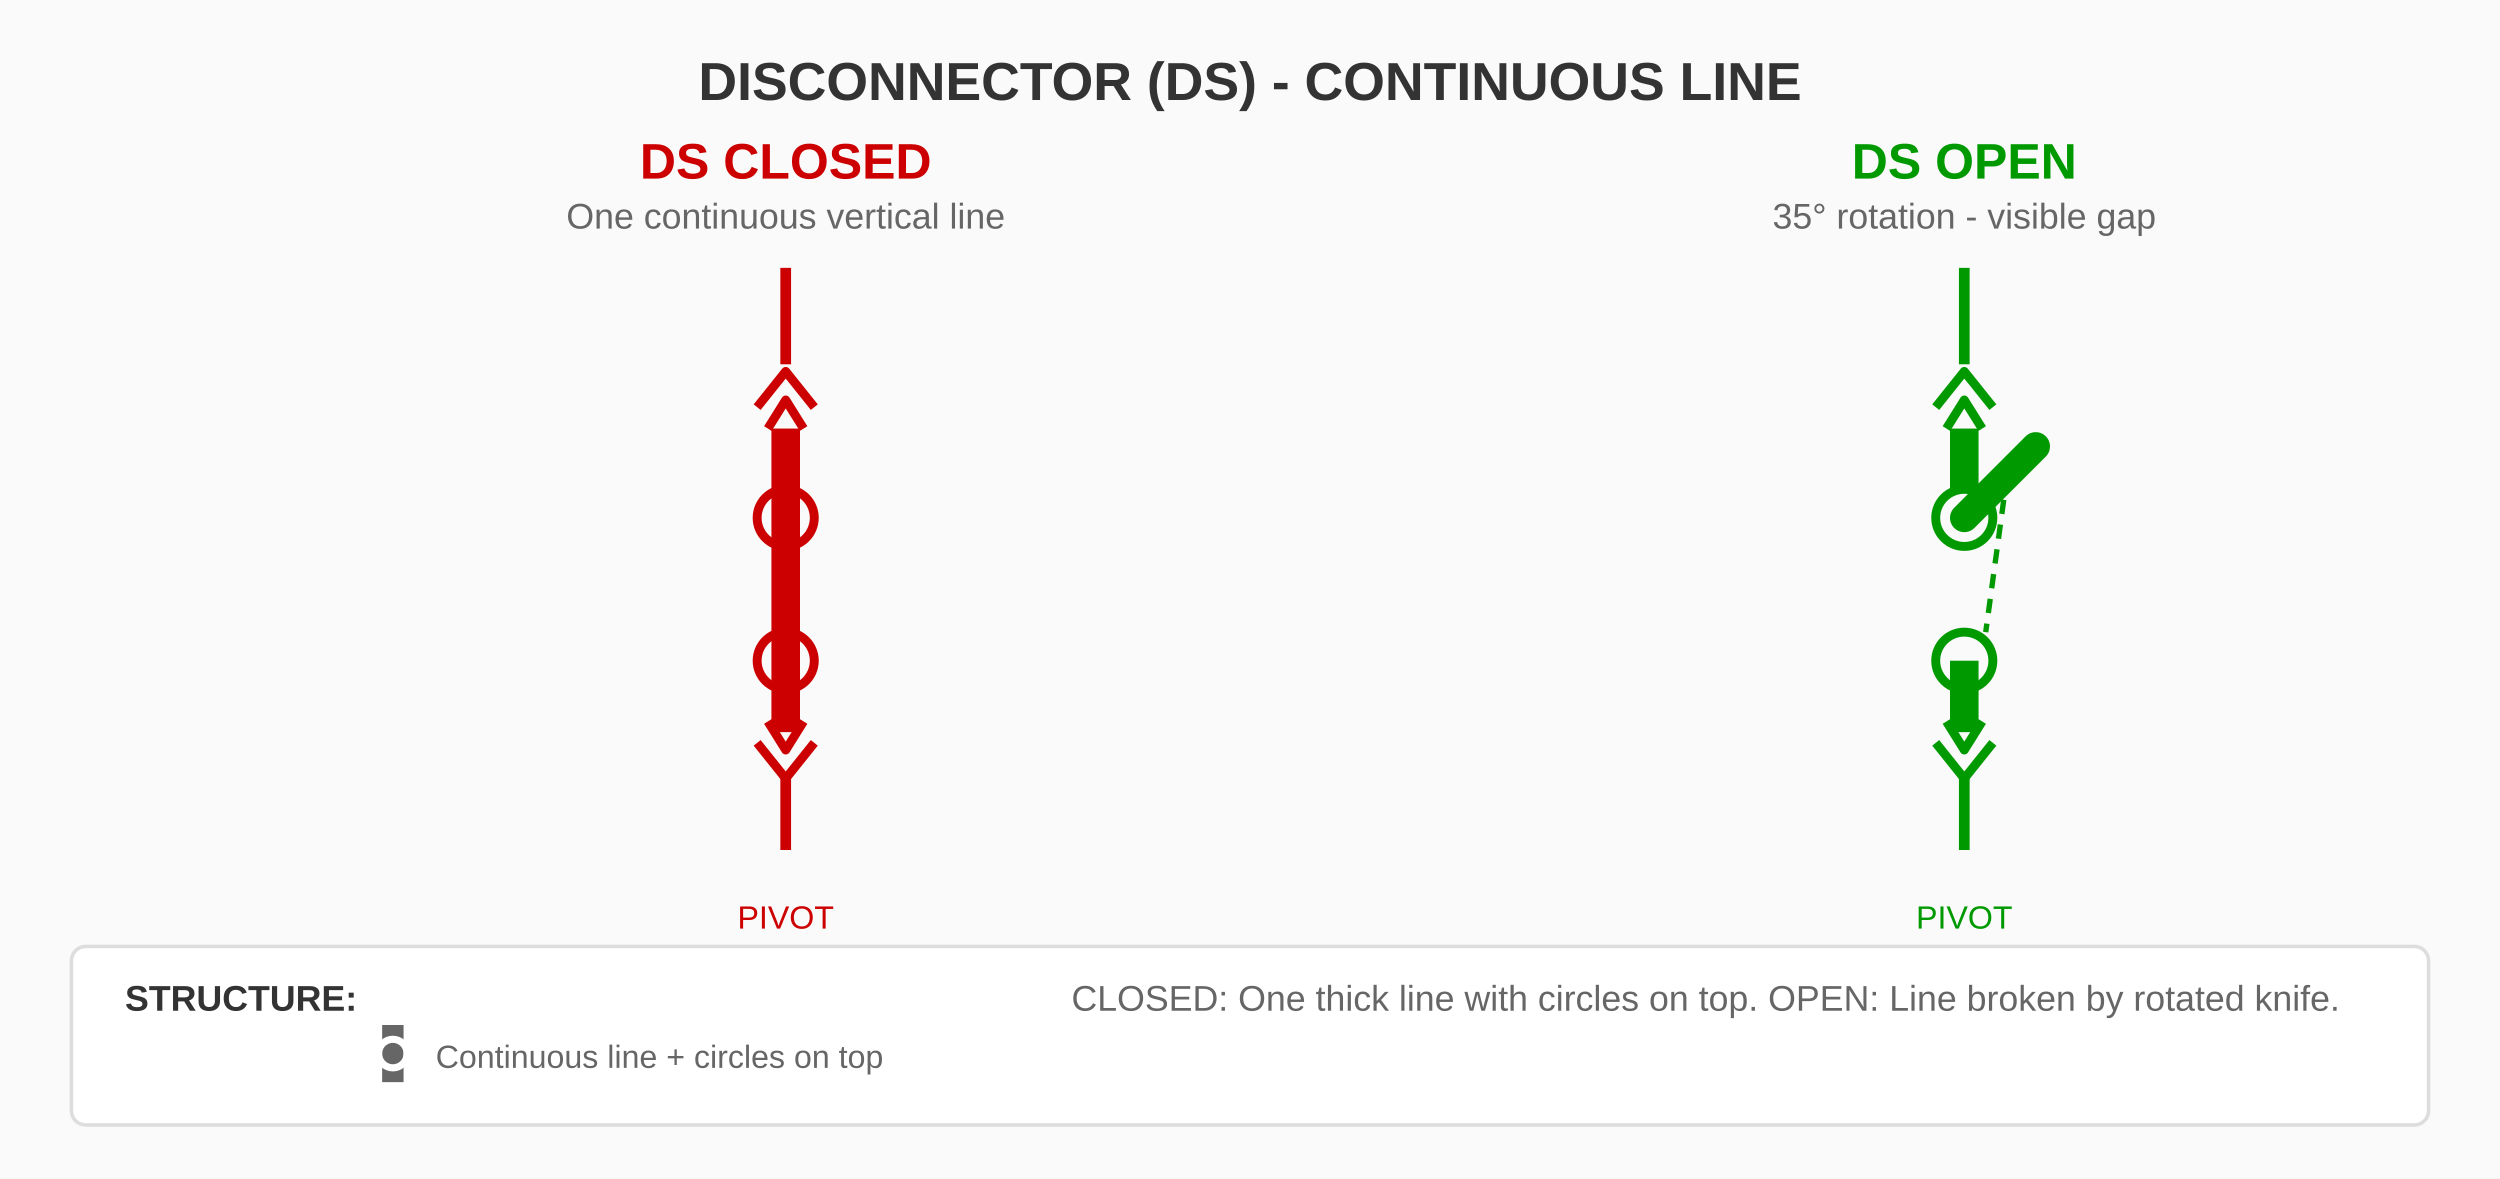
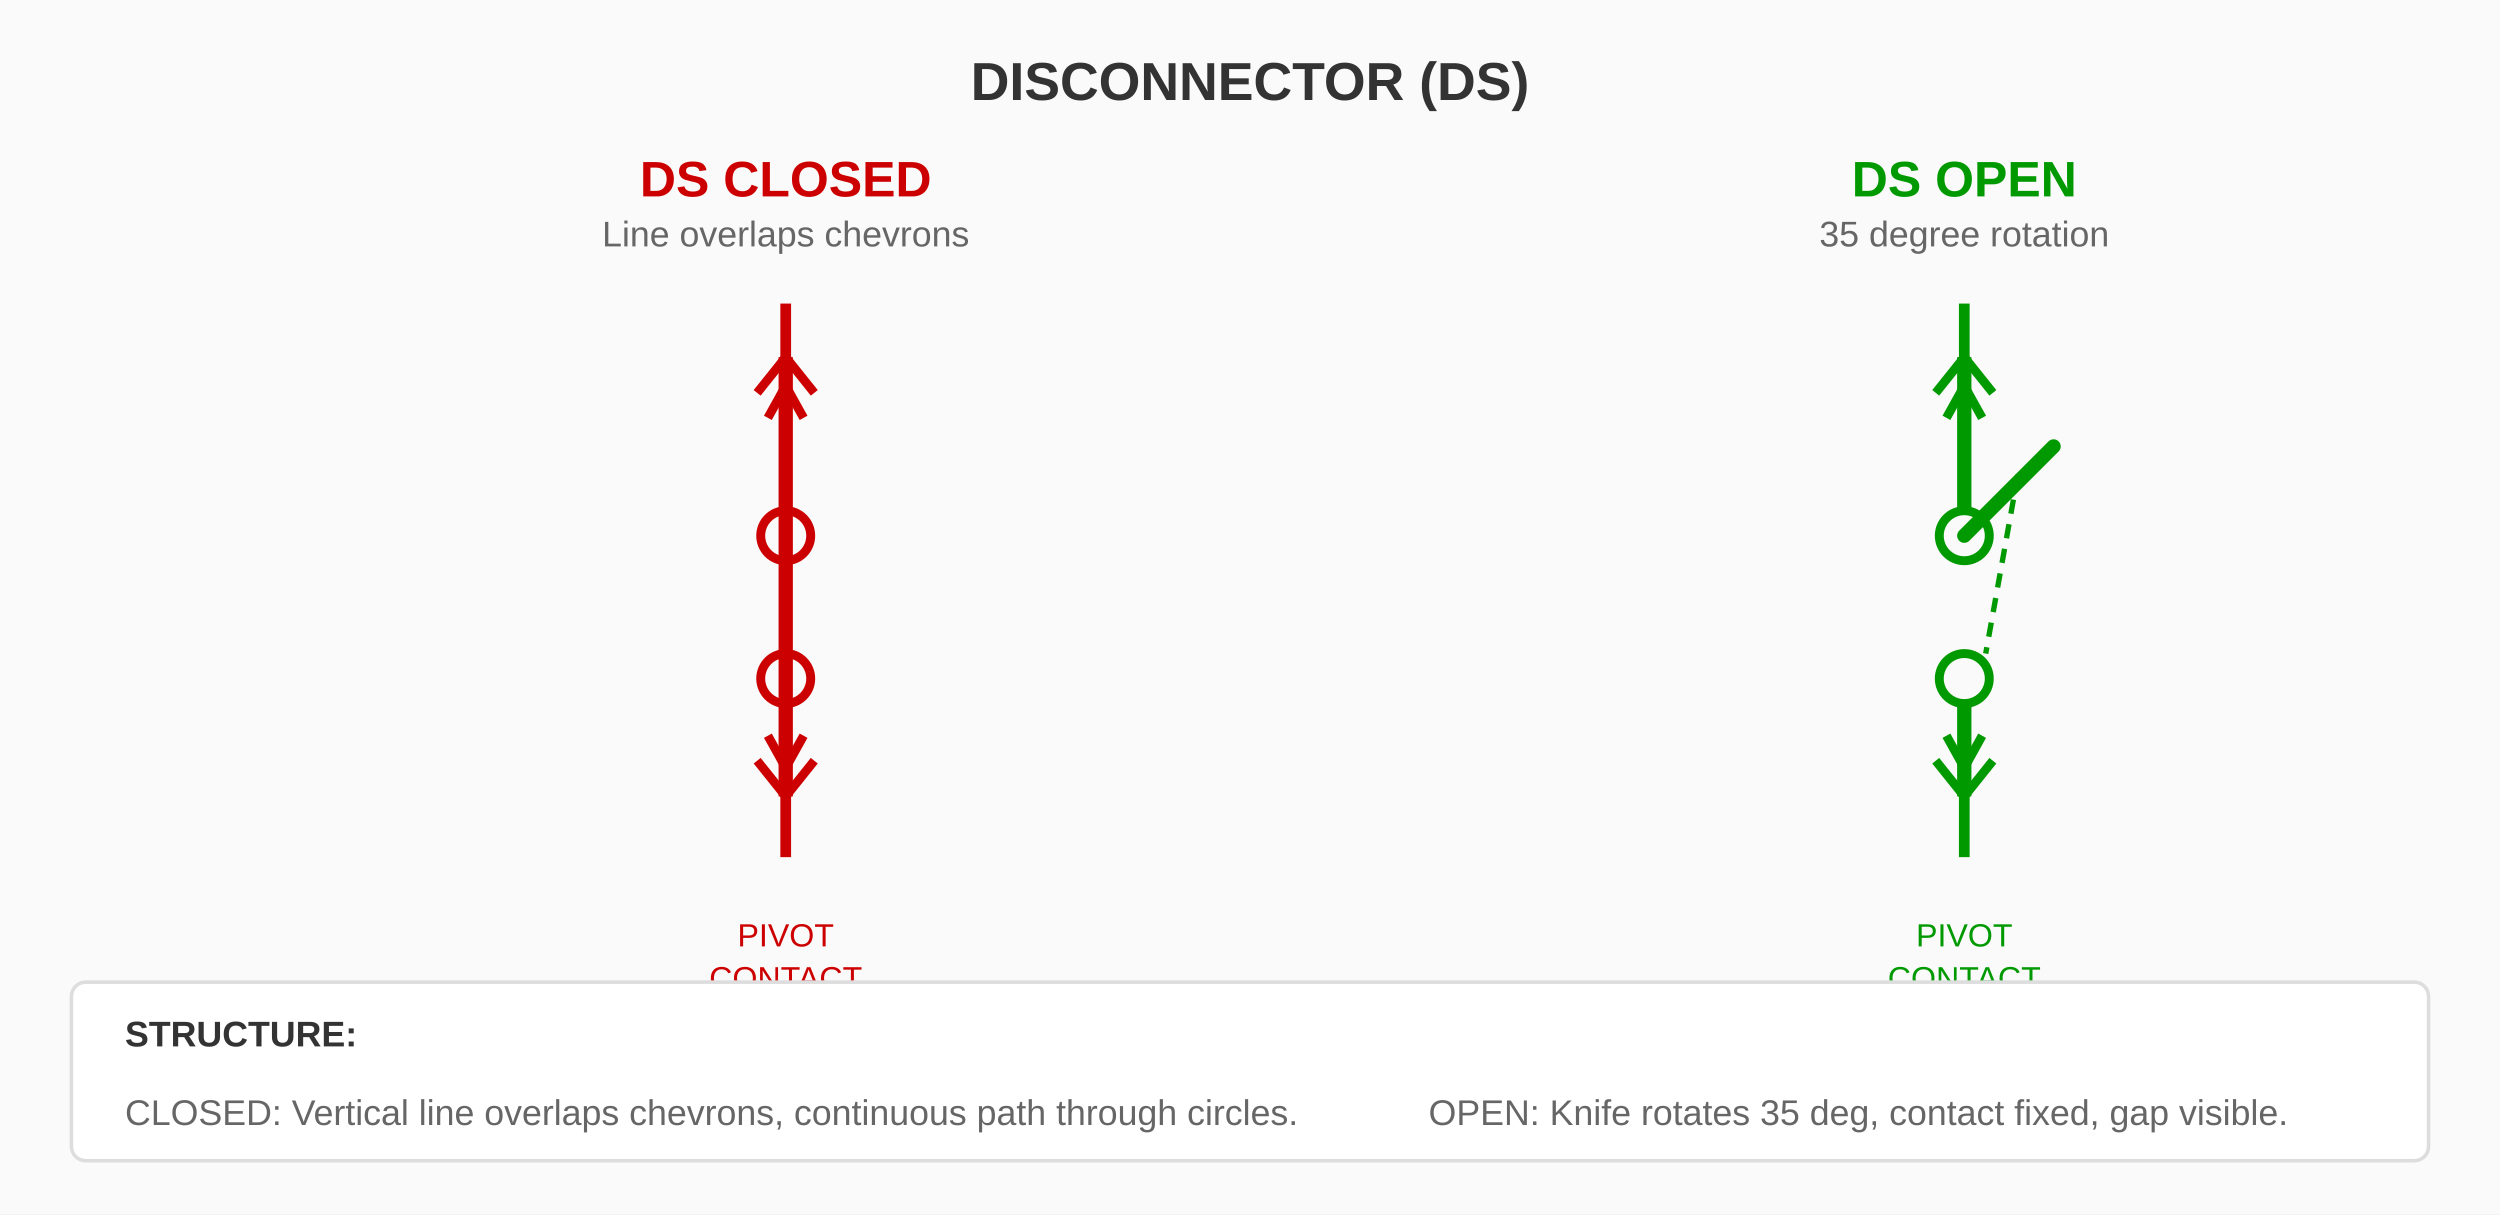
- <svg xmlns="http://www.w3.org/2000/svg" viewBox="0 0 700 330">
-   <rect width="700" height="330" fill="#fafafa" />
-   <text x="350" y="28" text-anchor="middle" font-family="Arial" font-size="15" font-weight="bold" fill="#333">DISCONNECTOR (DS) - CONTINUOUS LINE</text>
-   <g transform="translate(120, 50)">
+ <svg xmlns="http://www.w3.org/2000/svg" viewBox="0 0 700 340">
+   <rect width="700" height="340" fill="#fafafa" />
+   <text x="350" y="28" text-anchor="middle" font-family="Arial" font-size="15" font-weight="bold" fill="#333">DISCONNECTOR (DS)</text>
+   <g transform="translate(120, 55)">
    <text x="100" y="0" text-anchor="middle" font-family="Arial" font-size="14" font-weight="bold" fill="#CC0000">DS CLOSED</text>
-     <text x="100" y="14" text-anchor="middle" font-family="Arial" font-size="10" fill="#666">One continuous vertical line</text>
-     <line x1="100" y1="25" x2="100" y2="52" stroke="#CC0000" stroke-width="3" />
-     <polyline points="92,64 100,54 108,64" fill="none" stroke="#CC0000" stroke-width="2.5" stroke-linejoin="round" />
-     <polyline points="95,70 100,62 105,70" fill="none" stroke="#CC0000" stroke-width="2.5" stroke-linejoin="round" />
-     <line x1="100" y1="70" x2="100" y2="155" stroke="#CC0000" stroke-width="8" />
-     <circle cx="100" cy="95" r="8" fill="none" stroke="#CC0000" stroke-width="2.5" />
-     <circle cx="100" cy="135" r="8" fill="none" stroke="#CC0000" stroke-width="2.5" />
+     <text x="100" y="14" text-anchor="middle" font-family="Arial" font-size="10" fill="#666">Line overlaps chevrons</text>
+     <polyline points="92,55 100,45 108,55" fill="none" stroke="#CC0000" stroke-width="2.5" stroke-linejoin="round" />
+     <polyline points="95,62 100,53 105,62" fill="none" stroke="#CC0000" stroke-width="2.5" stroke-linejoin="round" />
+     <line x1="100" y1="45" x2="100" y2="168" stroke="#CC0000" stroke-width="4" />
+     <circle cx="100" cy="95" r="7" fill="none" stroke="#CC0000" stroke-width="2.5" />
+     <circle cx="100" cy="135" r="7" fill="none" stroke="#CC0000" stroke-width="2.5" />
    <polyline points="92,158 100,168 108,158" fill="none" stroke="#CC0000" stroke-width="2.5" stroke-linejoin="round" />
-     <polyline points="95,152 100,160 105,152" fill="none" stroke="#CC0000" stroke-width="2.5" stroke-linejoin="round" />
-     <line x1="100" y1="168" x2="100" y2="188" stroke="#CC0000" stroke-width="3" />
+     <polyline points="95,151 100,160 105,151" fill="none" stroke="#CC0000" stroke-width="2.5" stroke-linejoin="round" />
+     <line x1="100" y1="30" x2="100" y2="45" stroke="#CC0000" stroke-width="3" />
+     <line x1="100" y1="168" x2="100" y2="185" stroke="#CC0000" stroke-width="3" />
    <text x="100" y="210" text-anchor="middle" font-family="Arial" font-size="9" fill="#CC0000">PIVOT</text>
    <text x="100" y="222" text-anchor="middle" font-family="Arial" font-size="9" fill="#CC0000">CONTACT</text>
    <text x="100" y="242" text-anchor="middle" font-family="Arial" font-size="12" font-weight="bold" fill="#CC0000">ZERO GAP</text>
  </g>
-   <g transform="translate(450, 50)">
+   <g transform="translate(450, 55)">
    <text x="100" y="0" text-anchor="middle" font-family="Arial" font-size="14" font-weight="bold" fill="#009900">DS OPEN</text>
-     <text x="100" y="14" text-anchor="middle" font-family="Arial" font-size="10" fill="#666">35° rotation - visible gap</text>
-     <line x1="100" y1="25" x2="100" y2="52" stroke="#009900" stroke-width="3" />
-     <polyline points="92,64 100,54 108,64" fill="none" stroke="#009900" stroke-width="2.5" stroke-linejoin="round" />
-     <polyline points="95,70 100,62 105,70" fill="none" stroke="#009900" stroke-width="2.5" stroke-linejoin="round" />
-     <line x1="100" y1="70" x2="100" y2="87" stroke="#009900" stroke-width="8" />
-     <circle cx="100" cy="95" r="8" fill="none" stroke="#009900" stroke-width="2.5" />
-     <line x1="100" y1="95" x2="120" y2="75" stroke="#009900" stroke-width="8" stroke-linecap="round" />
-     <line x1="112" y1="83" x2="106" y2="127" stroke="#009900" stroke-width="1.5" stroke-dasharray="4,3" />
-     <line x1="100" y1="135" x2="100" y2="155" stroke="#009900" stroke-width="8" />
-     <circle cx="100" cy="135" r="8" fill="none" stroke="#009900" stroke-width="2.5" />
+     <text x="100" y="14" text-anchor="middle" font-family="Arial" font-size="10" fill="#666">35 degree rotation</text>
+     <polyline points="92,55 100,45 108,55" fill="none" stroke="#009900" stroke-width="2.5" stroke-linejoin="round" />
+     <polyline points="95,62 100,53 105,62" fill="none" stroke="#009900" stroke-width="2.5" stroke-linejoin="round" />
+     <line x1="100" y1="45" x2="100" y2="88" stroke="#009900" stroke-width="4" />
+     <circle cx="100" cy="95" r="7" fill="none" stroke="#009900" stroke-width="2.5" />
+     <line x1="100" y1="95" x2="125" y2="70" stroke="#009900" stroke-width="4" stroke-linecap="round" />
+     <line x1="115" y1="78" x2="106" y2="128" stroke="#009900" stroke-width="1.5" stroke-dasharray="4,3" />
+     <line x1="100" y1="142" x2="100" y2="168" stroke="#009900" stroke-width="4" />
+     <circle cx="100" cy="135" r="7" fill="none" stroke="#009900" stroke-width="2.5" />
    <polyline points="92,158 100,168 108,158" fill="none" stroke="#009900" stroke-width="2.5" stroke-linejoin="round" />
-     <polyline points="95,152 100,160 105,152" fill="none" stroke="#009900" stroke-width="2.5" stroke-linejoin="round" />
-     <line x1="100" y1="168" x2="100" y2="188" stroke="#009900" stroke-width="3" />
+     <polyline points="95,151 100,160 105,151" fill="none" stroke="#009900" stroke-width="2.5" stroke-linejoin="round" />
+     <line x1="100" y1="30" x2="100" y2="45" stroke="#009900" stroke-width="3" />
+     <line x1="100" y1="168" x2="100" y2="185" stroke="#009900" stroke-width="3" />
    <text x="100" y="210" text-anchor="middle" font-family="Arial" font-size="9" fill="#009900">PIVOT</text>
    <text x="100" y="222" text-anchor="middle" font-family="Arial" font-size="9" fill="#009900">CONTACT</text>
    <text x="100" y="242" text-anchor="middle" font-family="Arial" font-size="12" font-weight="bold" fill="#009900">GAP</text>
  </g>
-   <g transform="translate(20, 265)">
+   <g transform="translate(20, 275)">
    <rect x="0" y="0" width="660" height="50" fill="#fff" stroke="#ddd" rx="4" />
    <text x="15" y="18" font-family="Arial" font-size="10" font-weight="bold" fill="#333">STRUCTURE:</text>
-     <g transform="translate(90, 30)">
-       <line x1="0" y1="-8" x2="0" y2="8" stroke="#666" stroke-width="6" />
-       <circle cx="0" cy="0" r="4" fill="none" stroke="#fff" stroke-width="2" />
-       <text x="12" y="4" font-family="Arial" font-size="9" fill="#666">Continuous line + circles on top</text>
-     </g>
-     <text x="280" y="18" font-family="Arial" font-size="10" fill="#666">
-       CLOSED: One thick line with circles on top. OPEN: Line broken by rotated knife.
+     <text x="15" y="40" font-family="Arial" font-size="10" fill="#666">
+       CLOSED: Vertical line overlaps chevrons, continuous path through circles.
+     </text>
+     <text x="380" y="40" font-family="Arial" font-size="10" fill="#666">
+       OPEN: Knife rotates 35 deg, contact fixed, gap visible.
    </text>
  </g>
</svg>
